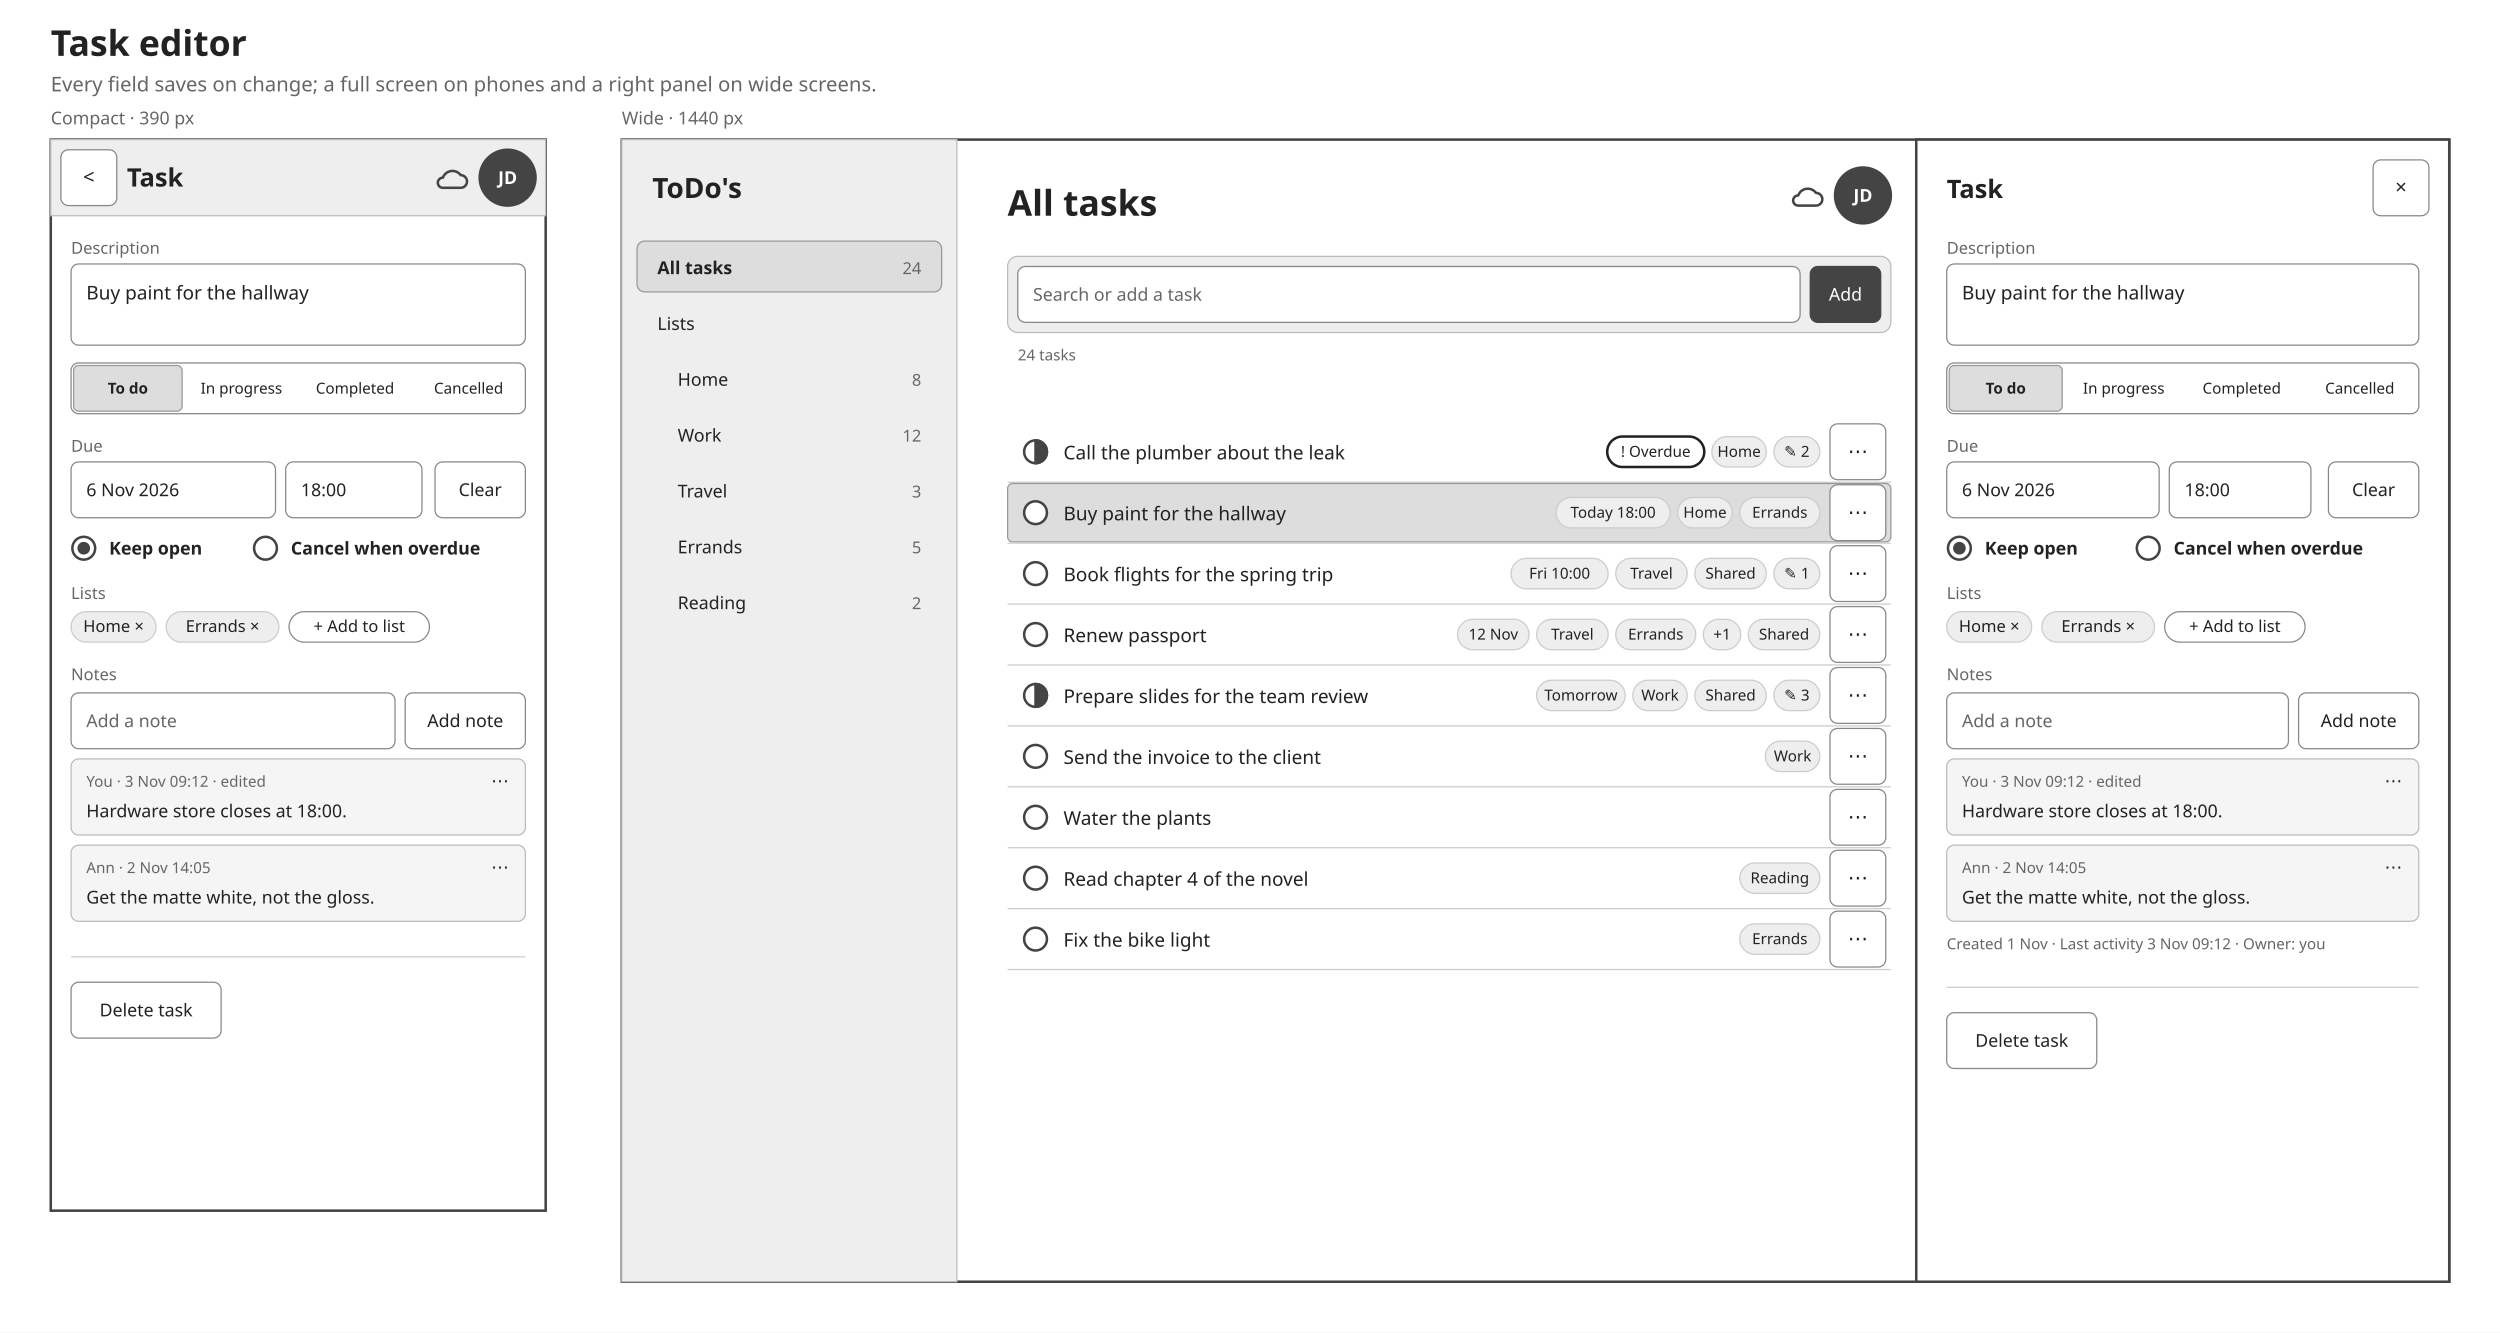
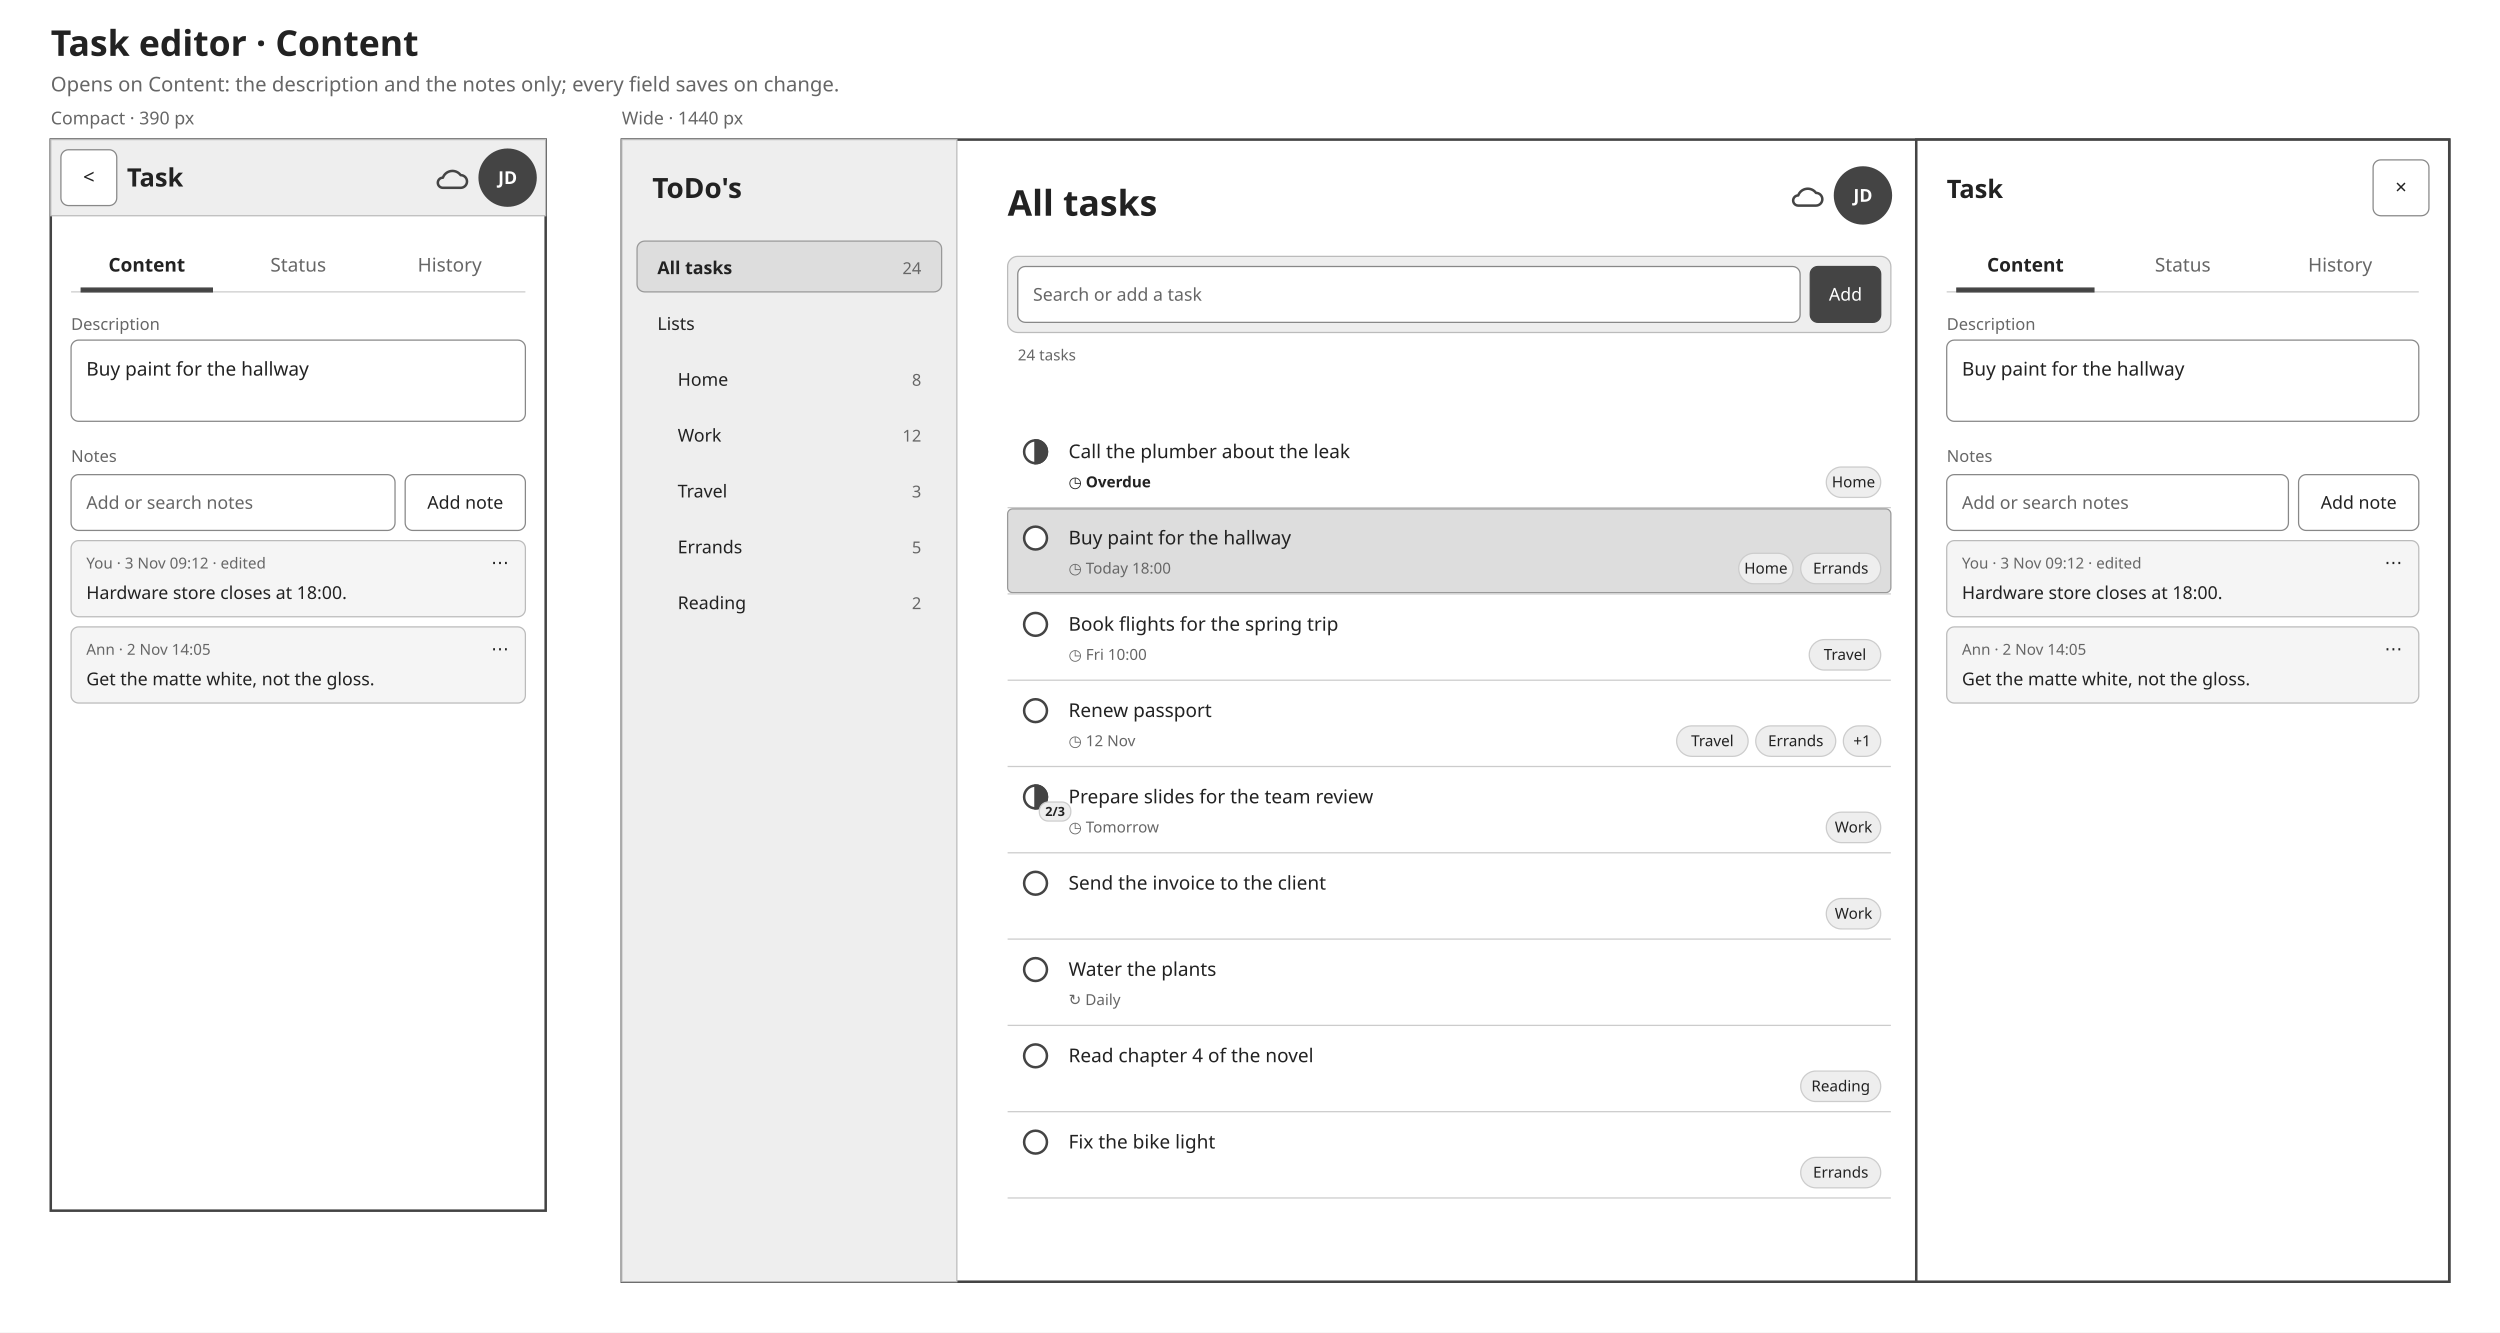
<svg xmlns="http://www.w3.org/2000/svg" width="1970" height="1050" viewBox="0 0 1970 1050">
  <style>
text { font-family: sans-serif; fill: #222222; }
.muted { fill: #666666; }
.on-primary { fill: #ffffff; }
.bold { font-weight: bold; }
rect.frame { fill: #ffffff; stroke: #444444; stroke-width: 2; }
.bar { fill: #eeeeee; stroke: #bbbbbb; }
.box { fill: #f5f5f5; stroke: #bbbbbb; }
.control { fill: #ffffff; stroke: #888888; }
.disabled { fill: #f5f5f5; stroke: #cccccc; }
.primary { fill: #444444; stroke: #444444; }
.selected { fill: #dddddd; stroke: #999999; }
.chip { fill: #eeeeee; stroke: #cccccc; }
.signal { fill: #ffffff; stroke: #222222; stroke-width: 2; }
.scrim { fill: #888888; fill-opacity: 0.5; }
.rule { stroke: #cccccc; }
.drop { stroke: #222222; stroke-width: 3; }
.icon { fill: #ffffff; stroke: #444444; stroke-width: 2; }
.icon-fill { fill: #444444; stroke: #444444; stroke-width: 2; }
.icon-mark { fill: none; stroke: #ffffff; stroke-width: 2; }
.icon-line { stroke: #444444; stroke-width: 2; }
.icon-line-open { fill: none; stroke: #444444; stroke-width: 2; stroke-linecap: round; stroke-linejoin: round; }
  </style>
  <rect x="0" y="0" width="1970" height="1050" fill="#ffffff" />
-   <text x="40" y="44" font-size="28" class="bold">Task editor</text>
-   <text x="40" y="72" font-size="16" class="muted">Every field saves on change; a full screen on phones and a right panel on wide screens.</text>
+   <text x="40" y="44" font-size="28" class="bold">Task editor · Content</text>
+   <text x="40" y="72" font-size="16" class="muted">Opens on Content: the description and the notes only; every field saves on change.</text>
  <text x="40" y="98" font-size="14" class="muted">Compact · 390 px</text>
  <text x="490" y="98" font-size="14" class="muted">Wide · 1440 px</text>
  <g class="frame" data-width="390" data-height="844" transform="translate(40 110)">
    <rect x="0" y="0" width="390" height="844" rx="0" class="frame" />
    <rect x="0" y="0" width="390" height="60" rx="0" class="bar" />
    <rect x="8" y="8" width="44" height="44" rx="6" class="control" />
    <text x="30" y="35" font-size="16" text-anchor="middle">&lt;</text>
    <circle cx="360" cy="30" r="22" class="icon-fill" />
    <text x="360" y="35" font-size="14" class="on-primary bold" text-anchor="middle">JD</text>
    <path d="M 309 38 H 323 A 5 5 0 0 0 323 28 A 8 8 0 0 0 309 30 A 4 4 0 0 0 309 38 Z" class="icon-line-open" />
    <text x="60" y="37" font-size="20" class="bold">Task</text>
-     <text x="16" y="90" font-size="13" class="muted">Description</text>
-     <rect x="16" y="98" width="358" height="64" rx="6" class="control" />
-     <text x="28" y="126" font-size="15">Buy paint for the hallway</text>
-     <rect x="16" y="176" width="358" height="40" rx="6" class="control" />
-     <rect x="18" y="178" width="85.5" height="36" rx="4" class="selected" />
-     <text x="60.75" y="200.2" font-size="12" class="bold" text-anchor="middle">To do</text>
-     <text x="150.25" y="200.2" font-size="12" text-anchor="middle">In progress</text>
-     <text x="239.75" y="200.2" font-size="12" text-anchor="middle">Completed</text>
-     <text x="329.25" y="200.2" font-size="12" text-anchor="middle">Cancelled</text>
-     <text x="16" y="246" font-size="13" class="muted">Due</text>
-     <rect x="16" y="254" width="161.1" height="44" rx="6" class="control" />
-     <text x="28" y="281" font-size="14">6 Nov 2026</text>
-     <rect x="185.1" y="254" width="107.4" height="44" rx="6" class="control" />
-     <text x="197.1" y="281" font-size="14">18:00</text>
-     <rect x="302.8" y="254" width="71.2" height="44" rx="6" class="control" />
-     <text x="338.4" y="280.9" font-size="14" text-anchor="middle">Clear</text>
-     <circle cx="26" cy="322" r="9" class="icon" />
-     <circle cx="26" cy="322" r="4" class="icon-fill" />
-     <text x="46" y="327" font-size="14" class="bold">Keep open</text>
-     <circle cx="169.2" cy="322" r="9" class="icon" />
-     <text x="189.2" y="327" font-size="14" class="bold">Cancel when overdue</text>
-     <text x="16" y="362" font-size="13" class="muted">Lists</text>
-     <rect x="16" y="372" width="66.96" height="24" rx="12" class="chip" />
-     <text x="49.48" y="388" font-size="13" text-anchor="middle">Home  ×</text>
-     <rect x="90.96" y="372" width="88.8" height="24" rx="12" class="chip" />
-     <text x="135.36" y="388" font-size="13" text-anchor="middle">Errands  ×</text>
-     <rect x="187.76" y="372" width="110.64" height="24" rx="12" class="control" />
-     <text x="243.08" y="388" font-size="13" text-anchor="middle">+ Add to list</text>
-     <text x="16" y="426" font-size="13" class="muted">Notes</text>
-     <rect x="279.28" y="436" width="94.72" height="44" rx="6" class="control" />
-     <text x="326.64" y="462.9" font-size="14" text-anchor="middle">Add note</text>
-     <rect x="16" y="436" width="255.28" height="44" rx="6" class="control" />
-     <text x="28" y="463" font-size="14" class="muted">Add a note</text>
-     <rect x="16" y="488" width="358" height="60" rx="6" class="box" />
-     <text x="28" y="510" font-size="12" class="muted">You · 3 Nov 09:12 · edited</text>
-     <text x="28" y="534" font-size="14">Hardware store closes at 18:00.</text>
-     <text x="354" y="510" font-size="14" text-anchor="middle">⋯</text>
-     <rect x="16" y="556" width="358" height="60" rx="6" class="box" />
-     <text x="28" y="578" font-size="12" class="muted">Ann · 2 Nov 14:05</text>
-     <text x="28" y="602" font-size="14">Get the matte white, not the gloss.</text>
-     <text x="354" y="578" font-size="14" text-anchor="middle">⋯</text>
-     <line x1="16" y1="644" x2="374" y2="644" class="rule" />
-     <rect x="16" y="664" width="118.24" height="44" rx="6" class="control" />
-     <text x="75.12" y="690.9" font-size="14" text-anchor="middle">Delete task</text>
+     <text x="75.667" y="104" font-size="15" class="bold" text-anchor="middle">Content</text>
+     <text x="195" y="104" font-size="15" class="muted" text-anchor="middle">Status</text>
+     <text x="314.333" y="104" font-size="15" class="muted" text-anchor="middle">History</text>
+     <line x1="16" y1="120" x2="374" y2="120" class="rule" />
+     <rect x="24" y="117" width="103.333" height="3" rx="0" class="primary" />
+     <text x="16" y="150" font-size="13" class="muted">Description</text>
+     <rect x="16" y="158" width="358" height="64" rx="6" class="control" />
+     <text x="28" y="186" font-size="15">Buy paint for the hallway</text>
+     <text x="16" y="254" font-size="13" class="muted">Notes</text>
+     <rect x="279.28" y="264" width="94.72" height="44" rx="6" class="control" />
+     <text x="326.64" y="290.9" font-size="14" text-anchor="middle">Add note</text>
+     <rect x="16" y="264" width="255.28" height="44" rx="6" class="control" />
+     <text x="28" y="291" font-size="14" class="muted">Add or search notes</text>
+     <rect x="16" y="316" width="358" height="60" rx="6" class="box" />
+     <text x="28" y="338" font-size="12" class="muted">You · 3 Nov 09:12 · edited</text>
+     <text x="28" y="362" font-size="14">Hardware store closes at 18:00.</text>
+     <text x="354" y="338" font-size="14" text-anchor="middle">⋯</text>
+     <rect x="16" y="384" width="358" height="60" rx="6" class="box" />
+     <text x="28" y="406" font-size="12" class="muted">Ann · 2 Nov 14:05</text>
+     <text x="28" y="430" font-size="14">Get the matte white, not the gloss.</text>
+     <text x="354" y="406" font-size="14" text-anchor="middle">⋯</text>
  </g>
  <g class="frame" data-width="1440" data-height="900" transform="translate(490 110)">
    <rect x="0" y="0" width="1440" height="900" rx="0" class="frame" />
    <rect x="0" y="0" width="264" height="900" rx="0" class="bar" />
    <text x="24" y="46" font-size="22" class="bold">ToDo's</text>
    <rect x="12" y="80" width="240" height="40" rx="6" class="selected" />
    <text x="28" y="106" font-size="14" class="bold">All tasks</text>
    <text x="236" y="106" font-size="13" class="muted" text-anchor="end">24</text>
    <text x="28" y="150" font-size="14">Lists</text>
    <text x="44" y="194" font-size="14">Home</text>
    <text x="236" y="194" font-size="13" class="muted" text-anchor="end">8</text>
    <text x="44" y="238" font-size="14">Work</text>
    <text x="236" y="238" font-size="13" class="muted" text-anchor="end">12</text>
    <text x="44" y="282" font-size="14">Travel</text>
    <text x="236" y="282" font-size="13" class="muted" text-anchor="end">3</text>
    <text x="44" y="326" font-size="14">Errands</text>
    <text x="236" y="326" font-size="13" class="muted" text-anchor="end">5</text>
    <text x="44" y="370" font-size="14">Reading</text>
    <text x="236" y="370" font-size="13" class="muted" text-anchor="end">2</text>
    <circle cx="978" cy="44" r="22" class="icon-fill" />
    <text x="978" y="49" font-size="14" class="on-primary bold" text-anchor="middle">JD</text>
    <path d="M 927 52 H 941 A 5 5 0 0 0 941 42 A 8 8 0 0 0 927 44 A 4 4 0 0 0 927 52 Z" class="icon-line-open" />
    <text x="304" y="60" font-size="28" class="bold">All tasks</text>
    <rect x="304" y="92" width="696" height="60" rx="8" class="bar" />
    <rect x="936.48" y="100" width="55.52" height="44" rx="6" class="primary" />
    <text x="964.24" y="126.9" font-size="14" class="on-primary" text-anchor="middle">Add</text>
    <rect x="312" y="100" width="616.48" height="44" rx="6" class="control" />
    <text x="324" y="127" font-size="14" class="muted">Search or add a task</text>
    <text x="312" y="174" font-size="12" class="muted">24 tasks</text>
-     <line x1="304" y1="270" x2="1000" y2="270" class="rule" />
+     <line x1="304" y1="290" x2="1000" y2="290" class="rule" />
    <circle cx="326" cy="246" r="9" class="icon" />
-     <path d="M326 237.0 A9 9 0 0 1 326 255.0 Z" class="icon-fill" />
-     <rect x="952" y="224" width="44" height="44" rx="6" class="control" />
-     <text x="974" y="251" font-size="16" text-anchor="middle">⋯</text>
-     <rect x="907.84" y="234" width="36.16" height="24" rx="12" class="chip" />
-     <text x="925.92" y="250" font-size="12" text-anchor="middle">✎ 2</text>
-     <rect x="858.96" y="234" width="42.88" height="24" rx="12" class="chip" />
-     <text x="880.4" y="250" font-size="12" text-anchor="middle">Home</text>
-     <rect x="776.48" y="234" width="76.48" height="24" rx="12" class="signal" />
-     <text x="814.72" y="250" font-size="12" text-anchor="middle">! Overdue</text>
-     <text x="348" y="252" font-size="15">Call the plumber about the leak</text>
-     <rect x="304" y="271" width="696" height="46" rx="4" class="selected" />
-     <line x1="304" y1="318" x2="1000" y2="318" class="rule" />
-     <circle cx="326" cy="294" r="9" class="icon" />
-     <rect x="952" y="272" width="44" height="44" rx="6" class="control" />
-     <text x="974" y="299" font-size="16" text-anchor="middle">⋯</text>
-     <rect x="880.96" y="282" width="63.04" height="24" rx="12" class="chip" />
-     <text x="912.48" y="298" font-size="12" text-anchor="middle">Errands</text>
-     <rect x="832.08" y="282" width="42.88" height="24" rx="12" class="chip" />
-     <text x="853.52" y="298" font-size="12" text-anchor="middle">Home</text>
-     <rect x="736.16" y="282" width="89.92" height="24" rx="12" class="chip" />
-     <text x="781.12" y="298" font-size="12" text-anchor="middle">Today 18:00</text>
-     <text x="348" y="300" font-size="15">Buy paint for the hallway</text>
-     <line x1="304" y1="366" x2="1000" y2="366" class="rule" />
-     <circle cx="326" cy="342" r="9" class="icon" />
-     <rect x="952" y="320" width="44" height="44" rx="6" class="control" />
-     <text x="974" y="347" font-size="16" text-anchor="middle">⋯</text>
-     <rect x="907.84" y="330" width="36.16" height="24" rx="12" class="chip" />
-     <text x="925.92" y="346" font-size="12" text-anchor="middle">✎ 1</text>
-     <rect x="845.52" y="330" width="56.32" height="24" rx="12" class="chip" />
-     <text x="873.68" y="346" font-size="12" text-anchor="middle">Shared</text>
-     <rect x="783.2" y="330" width="56.32" height="24" rx="12" class="chip" />
-     <text x="811.36" y="346" font-size="12" text-anchor="middle">Travel</text>
-     <rect x="700.72" y="330" width="76.48" height="24" rx="12" class="chip" />
-     <text x="738.96" y="346" font-size="12" text-anchor="middle">Fri 10:00</text>
-     <text x="348" y="348" font-size="15">Book flights for the spring trip</text>
-     <line x1="304" y1="414" x2="1000" y2="414" class="rule" />
-     <circle cx="326" cy="390" r="9" class="icon" />
-     <rect x="952" y="368" width="44" height="44" rx="6" class="control" />
-     <text x="974" y="395" font-size="16" text-anchor="middle">⋯</text>
-     <rect x="887.68" y="378" width="56.32" height="24" rx="12" class="chip" />
-     <text x="915.84" y="394" font-size="12" text-anchor="middle">Shared</text>
-     <rect x="852.24" y="378" width="29.44" height="24" rx="12" class="chip" />
-     <text x="866.96" y="394" font-size="12" text-anchor="middle">+1</text>
-     <rect x="783.2" y="378" width="63.04" height="24" rx="12" class="chip" />
-     <text x="814.72" y="394" font-size="12" text-anchor="middle">Errands</text>
-     <rect x="720.88" y="378" width="56.32" height="24" rx="12" class="chip" />
-     <text x="749.04" y="394" font-size="12" text-anchor="middle">Travel</text>
-     <rect x="658.56" y="378" width="56.32" height="24" rx="12" class="chip" />
-     <text x="686.72" y="394" font-size="12" text-anchor="middle">12 Nov</text>
-     <text x="348" y="396" font-size="15">Renew passport</text>
-     <line x1="304" y1="462" x2="1000" y2="462" class="rule" />
-     <circle cx="326" cy="438" r="9" class="icon" />
-     <path d="M326 429.0 A9 9 0 0 1 326 447.0 Z" class="icon-fill" />
-     <rect x="952" y="416" width="44" height="44" rx="6" class="control" />
-     <text x="974" y="443" font-size="16" text-anchor="middle">⋯</text>
-     <rect x="907.84" y="426" width="36.16" height="24" rx="12" class="chip" />
-     <text x="925.92" y="442" font-size="12" text-anchor="middle">✎ 3</text>
-     <rect x="845.52" y="426" width="56.32" height="24" rx="12" class="chip" />
-     <text x="873.68" y="442" font-size="12" text-anchor="middle">Shared</text>
-     <rect x="796.64" y="426" width="42.88" height="24" rx="12" class="chip" />
-     <text x="818.08" y="442" font-size="12" text-anchor="middle">Work</text>
-     <rect x="720.88" y="426" width="69.76" height="24" rx="12" class="chip" />
-     <text x="755.76" y="442" font-size="12" text-anchor="middle">Tomorrow</text>
-     <text x="348" y="444" font-size="15">Prepare slides for the team review</text>
-     <line x1="304" y1="510" x2="1000" y2="510" class="rule" />
-     <circle cx="326" cy="486" r="9" class="icon" />
-     <rect x="952" y="464" width="44" height="44" rx="6" class="control" />
-     <text x="974" y="491" font-size="16" text-anchor="middle">⋯</text>
-     <rect x="901.12" y="474" width="42.88" height="24" rx="12" class="chip" />
-     <text x="922.56" y="490" font-size="12" text-anchor="middle">Work</text>
-     <text x="348" y="492" font-size="15">Send the invoice to the client</text>
-     <line x1="304" y1="558" x2="1000" y2="558" class="rule" />
-     <circle cx="326" cy="534" r="9" class="icon" />
-     <rect x="952" y="512" width="44" height="44" rx="6" class="control" />
-     <text x="974" y="539" font-size="16" text-anchor="middle">⋯</text>
-     <text x="348" y="540" font-size="15">Water the plants</text>
-     <line x1="304" y1="606" x2="1000" y2="606" class="rule" />
-     <circle cx="326" cy="582" r="9" class="icon" />
-     <rect x="952" y="560" width="44" height="44" rx="6" class="control" />
-     <text x="974" y="587" font-size="16" text-anchor="middle">⋯</text>
-     <rect x="880.96" y="570" width="63.04" height="24" rx="12" class="chip" />
-     <text x="912.48" y="586" font-size="12" text-anchor="middle">Reading</text>
-     <text x="348" y="588" font-size="15">Read chapter 4 of the novel</text>
-     <line x1="304" y1="654" x2="1000" y2="654" class="rule" />
-     <circle cx="326" cy="630" r="9" class="icon" />
-     <rect x="952" y="608" width="44" height="44" rx="6" class="control" />
-     <text x="974" y="635" font-size="16" text-anchor="middle">⋯</text>
-     <rect x="880.96" y="618" width="63.04" height="24" rx="12" class="chip" />
-     <text x="912.48" y="634" font-size="12" text-anchor="middle">Errands</text>
-     <text x="348" y="636" font-size="15">Fix the bike light</text>
+     <path d="M326 237 A9 9 0 0 1 326 255 Z" class="icon-fill" />
+     <text x="352" y="251" font-size="15">Call the plumber about the leak</text>
+     <text x="352" y="274" font-size="12" class="bold">◷ Overdue</text>
+     <rect x="949.12" y="258" width="42.88" height="24" rx="12" class="chip" />
+     <text x="970.56" y="274" font-size="12" text-anchor="middle">Home</text>
+     <rect x="304" y="291" width="696" height="66" rx="4" class="selected" />
+     <line x1="304" y1="358" x2="1000" y2="358" class="rule" />
+     <circle cx="326" cy="314" r="9" class="icon" />
+     <text x="352" y="319" font-size="15">Buy paint for the hallway</text>
+     <text x="352" y="342" font-size="12" class="muted">◷ Today 18:00</text>
+     <rect x="928.96" y="326" width="63.04" height="24" rx="12" class="chip" />
+     <text x="960.48" y="342" font-size="12" text-anchor="middle">Errands</text>
+     <rect x="880.08" y="326" width="42.88" height="24" rx="12" class="chip" />
+     <text x="901.52" y="342" font-size="12" text-anchor="middle">Home</text>
+     <line x1="304" y1="426" x2="1000" y2="426" class="rule" />
+     <circle cx="326" cy="382" r="9" class="icon" />
+     <text x="352" y="387" font-size="15">Book flights for the spring trip</text>
+     <text x="352" y="410" font-size="12" class="muted">◷ Fri 10:00</text>
+     <rect x="935.68" y="394" width="56.32" height="24" rx="12" class="chip" />
+     <text x="963.84" y="410" font-size="12" text-anchor="middle">Travel</text>
+     <line x1="304" y1="494" x2="1000" y2="494" class="rule" />
+     <circle cx="326" cy="450" r="9" class="icon" />
+     <text x="352" y="455" font-size="15">Renew passport</text>
+     <text x="352" y="478" font-size="12" class="muted">◷ 12 Nov</text>
+     <rect x="962.56" y="462" width="29.44" height="24" rx="12" class="chip" />
+     <text x="977.28" y="478" font-size="12" text-anchor="middle">+1</text>
+     <rect x="893.52" y="462" width="63.04" height="24" rx="12" class="chip" />
+     <text x="925.04" y="478" font-size="12" text-anchor="middle">Errands</text>
+     <rect x="831.2" y="462" width="56.32" height="24" rx="12" class="chip" />
+     <text x="859.36" y="478" font-size="12" text-anchor="middle">Travel</text>
+     <line x1="304" y1="562" x2="1000" y2="562" class="rule" />
+     <circle cx="326" cy="518" r="9" class="icon" />
+     <path d="M326 509 A9 9 0 0 1 326 527 Z" class="icon-fill" />
+     <rect x="329" y="522" width="24.8" height="15" rx="7" class="chip" />
+     <text x="341.4" y="533" font-size="10" class="bold" text-anchor="middle">2/3</text>
+     <text x="352" y="523" font-size="15">Prepare slides for the team review</text>
+     <text x="352" y="546" font-size="12" class="muted">◷ Tomorrow</text>
+     <rect x="949.12" y="530" width="42.88" height="24" rx="12" class="chip" />
+     <text x="970.56" y="546" font-size="12" text-anchor="middle">Work</text>
+     <line x1="304" y1="630" x2="1000" y2="630" class="rule" />
+     <circle cx="326" cy="586" r="9" class="icon" />
+     <text x="352" y="591" font-size="15">Send the invoice to the client</text>
+     <rect x="949.12" y="598" width="42.88" height="24" rx="12" class="chip" />
+     <text x="970.56" y="614" font-size="12" text-anchor="middle">Work</text>
+     <line x1="304" y1="698" x2="1000" y2="698" class="rule" />
+     <circle cx="326" cy="654" r="9" class="icon" />
+     <text x="352" y="659" font-size="15">Water the plants</text>
+     <text x="352" y="682" font-size="12" class="muted">↻ Daily</text>
+     <line x1="304" y1="766" x2="1000" y2="766" class="rule" />
+     <circle cx="326" cy="722" r="9" class="icon" />
+     <text x="352" y="727" font-size="15">Read chapter 4 of the novel</text>
+     <rect x="928.96" y="734" width="63.04" height="24" rx="12" class="chip" />
+     <text x="960.48" y="750" font-size="12" text-anchor="middle">Reading</text>
+     <line x1="304" y1="834" x2="1000" y2="834" class="rule" />
+     <circle cx="326" cy="790" r="9" class="icon" />
+     <text x="352" y="795" font-size="15">Fix the bike light</text>
+     <rect x="928.96" y="802" width="63.04" height="24" rx="12" class="chip" />
+     <text x="960.48" y="818" font-size="12" text-anchor="middle">Errands</text>
    <rect x="1020" y="0" width="420" height="900" rx="0" class="frame" />
    <text x="1044" y="46" font-size="20" class="bold">Task</text>
    <rect x="1380" y="16" width="44" height="44" rx="6" class="control" />
    <text x="1402" y="43" font-size="16" text-anchor="middle">×</text>
-     <text x="1044" y="90" font-size="13" class="muted">Description</text>
-     <rect x="1044" y="98" width="372" height="64" rx="6" class="control" />
-     <text x="1056" y="126" font-size="15">Buy paint for the hallway</text>
-     <rect x="1044" y="176" width="372" height="40" rx="6" class="control" />
-     <rect x="1046" y="178" width="89" height="36" rx="4" class="selected" />
-     <text x="1090.5" y="200.2" font-size="12" class="bold" text-anchor="middle">To do</text>
-     <text x="1183.5" y="200.2" font-size="12" text-anchor="middle">In progress</text>
-     <text x="1276.5" y="200.2" font-size="12" text-anchor="middle">Completed</text>
-     <text x="1369.5" y="200.2" font-size="12" text-anchor="middle">Cancelled</text>
-     <text x="1044" y="246" font-size="13" class="muted">Due</text>
-     <rect x="1044" y="254" width="167.4" height="44" rx="6" class="control" />
-     <text x="1056" y="281" font-size="14">6 Nov 2026</text>
-     <rect x="1219.4" y="254" width="111.6" height="44" rx="6" class="control" />
-     <text x="1231.4" y="281" font-size="14">18:00</text>
-     <rect x="1344.8" y="254" width="71.2" height="44" rx="6" class="control" />
-     <text x="1380.4" y="280.9" font-size="14" text-anchor="middle">Clear</text>
-     <circle cx="1054" cy="322" r="9" class="icon" />
-     <circle cx="1054" cy="322" r="4" class="icon-fill" />
-     <text x="1074" y="327" font-size="14" class="bold">Keep open</text>
-     <circle cx="1202.8" cy="322" r="9" class="icon" />
-     <text x="1222.8" y="327" font-size="14" class="bold">Cancel when overdue</text>
-     <text x="1044" y="362" font-size="13" class="muted">Lists</text>
-     <rect x="1044" y="372" width="66.96" height="24" rx="12" class="chip" />
-     <text x="1077.48" y="388" font-size="13" text-anchor="middle">Home  ×</text>
-     <rect x="1118.96" y="372" width="88.8" height="24" rx="12" class="chip" />
-     <text x="1163.36" y="388" font-size="13" text-anchor="middle">Errands  ×</text>
-     <rect x="1215.76" y="372" width="110.64" height="24" rx="12" class="control" />
-     <text x="1271.08" y="388" font-size="13" text-anchor="middle">+ Add to list</text>
-     <text x="1044" y="426" font-size="13" class="muted">Notes</text>
-     <rect x="1321.28" y="436" width="94.72" height="44" rx="6" class="control" />
-     <text x="1368.64" y="462.9" font-size="14" text-anchor="middle">Add note</text>
-     <rect x="1044" y="436" width="269.28" height="44" rx="6" class="control" />
-     <text x="1056" y="463" font-size="14" class="muted">Add a note</text>
-     <rect x="1044" y="488" width="372" height="60" rx="6" class="box" />
-     <text x="1056" y="510" font-size="12" class="muted">You · 3 Nov 09:12 · edited</text>
-     <text x="1056" y="534" font-size="14">Hardware store closes at 18:00.</text>
-     <text x="1396" y="510" font-size="14" text-anchor="middle">⋯</text>
-     <rect x="1044" y="556" width="372" height="60" rx="6" class="box" />
-     <text x="1056" y="578" font-size="12" class="muted">Ann · 2 Nov 14:05</text>
-     <text x="1056" y="602" font-size="14">Get the matte white, not the gloss.</text>
-     <text x="1396" y="578" font-size="14" text-anchor="middle">⋯</text>
-     <text x="1044" y="638" font-size="12" class="muted">Created 1 Nov · Last activity 3 Nov 09:12 · Owner: you</text>
-     <line x1="1044" y1="668" x2="1416" y2="668" class="rule" />
-     <rect x="1044" y="688" width="118.24" height="44" rx="6" class="control" />
-     <text x="1103.12" y="714.9" font-size="14" text-anchor="middle">Delete task</text>
+     <text x="1106" y="104" font-size="15" class="bold" text-anchor="middle">Content</text>
+     <text x="1230" y="104" font-size="15" class="muted" text-anchor="middle">Status</text>
+     <text x="1354" y="104" font-size="15" class="muted" text-anchor="middle">History</text>
+     <line x1="1044" y1="120" x2="1416" y2="120" class="rule" />
+     <rect x="1052" y="117" width="108" height="3" rx="0" class="primary" />
+     <text x="1044" y="150" font-size="13" class="muted">Description</text>
+     <rect x="1044" y="158" width="372" height="64" rx="6" class="control" />
+     <text x="1056" y="186" font-size="15">Buy paint for the hallway</text>
+     <text x="1044" y="254" font-size="13" class="muted">Notes</text>
+     <rect x="1321.28" y="264" width="94.72" height="44" rx="6" class="control" />
+     <text x="1368.64" y="290.9" font-size="14" text-anchor="middle">Add note</text>
+     <rect x="1044" y="264" width="269.28" height="44" rx="6" class="control" />
+     <text x="1056" y="291" font-size="14" class="muted">Add or search notes</text>
+     <rect x="1044" y="316" width="372" height="60" rx="6" class="box" />
+     <text x="1056" y="338" font-size="12" class="muted">You · 3 Nov 09:12 · edited</text>
+     <text x="1056" y="362" font-size="14">Hardware store closes at 18:00.</text>
+     <text x="1396" y="338" font-size="14" text-anchor="middle">⋯</text>
+     <rect x="1044" y="384" width="372" height="60" rx="6" class="box" />
+     <text x="1056" y="406" font-size="12" class="muted">Ann · 2 Nov 14:05</text>
+     <text x="1056" y="430" font-size="14">Get the matte white, not the gloss.</text>
+     <text x="1396" y="406" font-size="14" text-anchor="middle">⋯</text>
  </g>
</svg>
